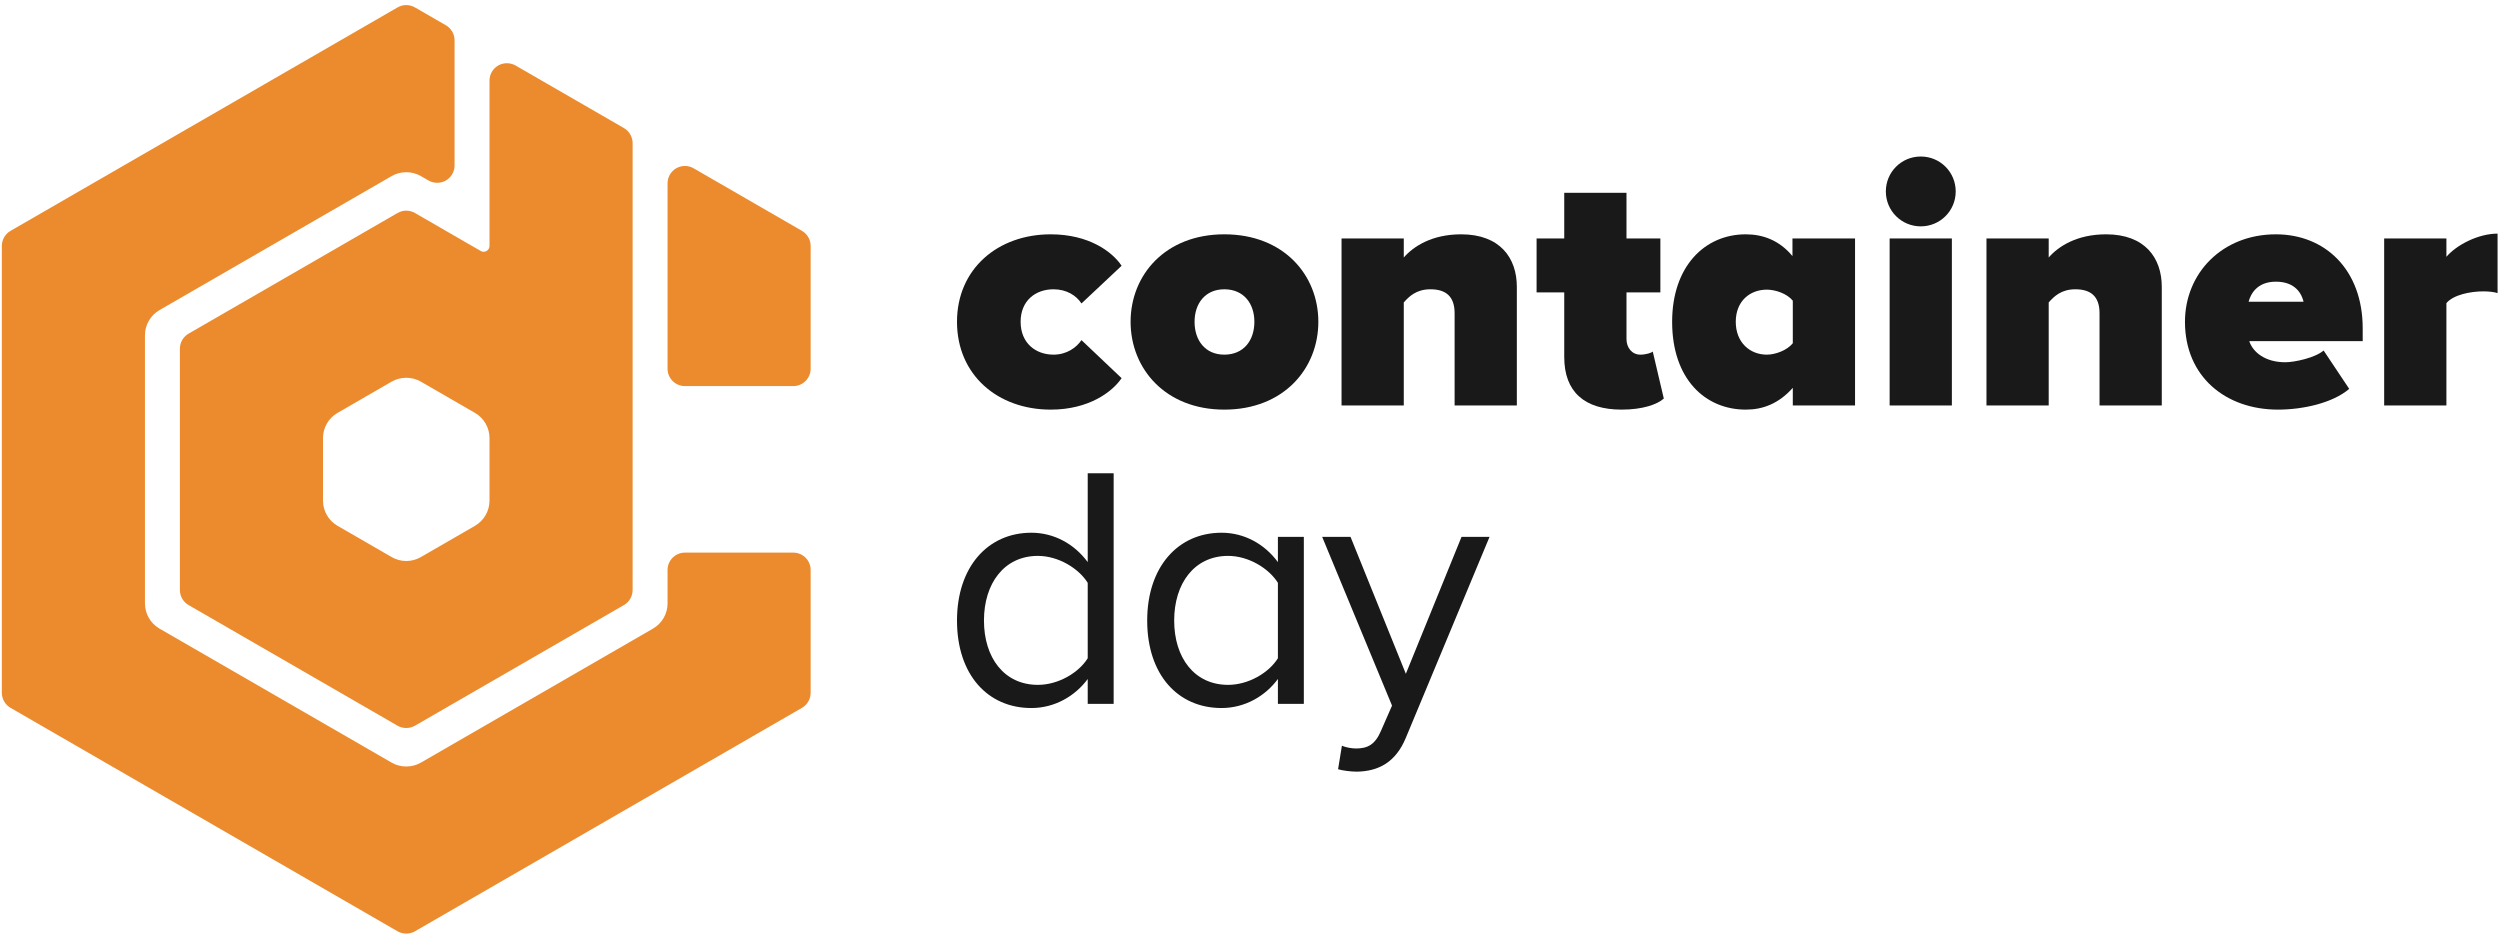
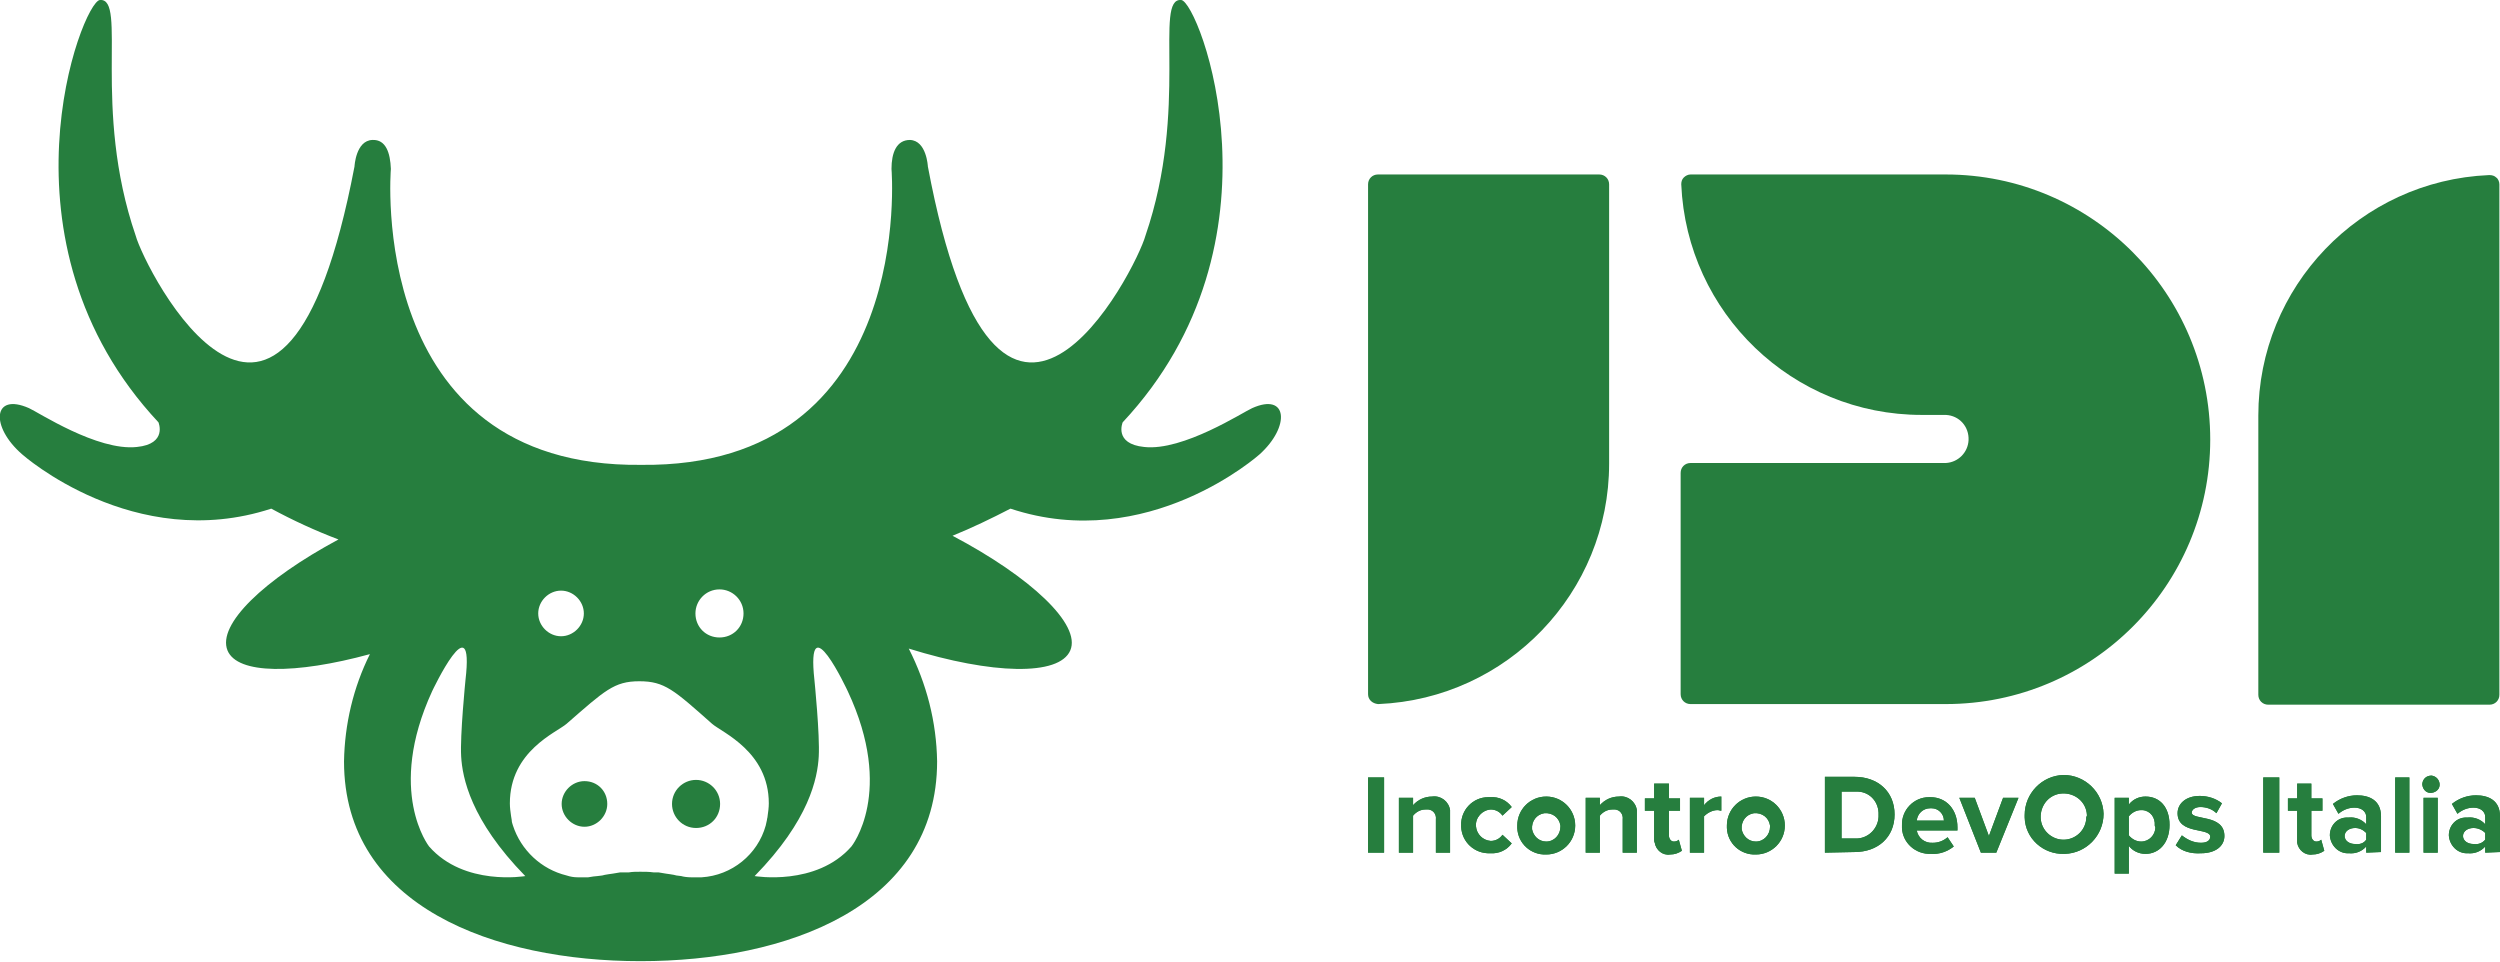
- <svg xmlns="http://www.w3.org/2000/svg" width="460px" height="172px" viewBox="0 0 460 172" version="1.1">
-   <defs />
-   <g id="Page-4" stroke="none" stroke-width="1" fill="none" fill-rule="evenodd">
-     <g id="containerday-CMYK" transform="translate(-191, -194)">
-       <g id="Group-175" transform="translate(0, -18)">
-         <path d="M336.966,313.681 L317.024,313.681 C315.261,313.681 313.83,315.114 313.83,316.875 L313.83,323.031 C313.83,324.935 312.806,326.709 311.154,327.662 L268.427,352.332 C266.8,353.268 264.706,353.271 263.076,352.333 L220.345,327.664 C218.698,326.71 217.671,324.936 217.671,323.031 L217.671,273.692 C217.671,271.787 218.698,270.012 220.345,269.059 L263.076,244.391 C264.7,243.452 266.806,243.453 268.425,244.39 L269.849,245.215 C270.821,245.772 272.073,245.773 273.047,245.213 C274.031,244.645 274.642,243.584 274.642,242.446 L274.642,219.419 C274.642,218.282 274.031,217.22 273.046,216.651 L267.347,213.362 C266.862,213.082 266.311,212.934 265.749,212.934 C265.19,212.934 264.639,213.082 264.151,213.364 L192.94,254.477 C191.952,255.047 191.34,256.109 191.34,257.244 L191.34,339.477 C191.34,340.614 191.952,341.674 192.94,342.244 L264.153,383.36 C265.128,383.922 266.383,383.92 267.347,383.36 L338.563,342.244 C339.548,341.676 340.159,340.615 340.159,339.477 L340.159,316.875 C340.159,315.114 338.726,313.681 336.966,313.681 Z M338.562,254.477 L318.621,242.965 C318.135,242.684 317.584,242.537 317.024,242.537 C316.464,242.537 315.912,242.684 315.426,242.965 C314.441,243.534 313.83,244.594 313.83,245.733 L313.83,279.846 C313.83,281.608 315.261,283.041 317.024,283.041 L336.966,283.041 C338.726,283.041 340.159,281.608 340.159,279.846 L340.159,257.244 C340.159,256.108 339.548,255.046 338.562,254.477 Z M278.395,287.973 C280.044,288.923 281.069,290.698 281.069,292.604 L281.069,304.118 C281.069,306.022 280.044,307.798 278.395,308.75 L268.427,314.506 C267.614,314.975 266.691,315.224 265.749,315.224 C264.813,315.224 263.888,314.975 263.076,314.506 L253.105,308.75 C251.454,307.797 250.432,306.022 250.432,304.118 L250.432,292.604 C250.432,290.7 251.454,288.923 253.105,287.973 L263.076,282.215 C264.709,281.276 266.802,281.28 268.427,282.215 L278.395,287.973 Z M265.749,250.762 C265.19,250.762 264.638,250.909 264.151,251.19 L225.698,273.391 C224.711,273.961 224.099,275.022 224.099,276.159 L224.099,320.563 C224.099,321.7 224.711,322.76 225.698,323.331 L264.153,345.532 C265.126,346.096 266.383,346.092 267.347,345.532 L305.803,323.331 C306.789,322.761 307.402,321.702 307.402,320.563 L307.402,238.334 C307.402,237.197 306.787,236.135 305.803,235.566 L285.862,224.053 C284.893,223.494 283.634,223.496 282.667,224.053 C281.683,224.623 281.069,225.685 281.069,226.821 L281.069,257.246 C281.069,257.631 280.864,257.987 280.531,258.179 C280.195,258.371 279.787,258.371 279.453,258.179 L267.347,251.19 C266.863,250.909 266.313,250.762 265.749,250.762 Z" id="Fill-154" fill="#EB8B2D" />
-         <path d="M384.837,265.229 C387.256,265.229 389.039,266.374 389.991,267.837 L397.374,260.903 C395.653,258.295 391.328,255.115 384.329,255.115 C374.597,255.115 367.087,261.475 367.087,271.211 C367.087,281.009 374.597,287.371 384.329,287.371 C391.328,287.371 395.653,284.125 397.374,281.58 L389.991,274.582 C389.039,275.983 387.256,277.255 384.837,277.255 C381.595,277.255 378.794,275.157 378.794,271.211 C378.794,267.266 381.595,265.229 384.837,265.229" id="Fill-156" fill="#1A1919" />
-         <path d="M416.272,277.255 C412.771,277.255 410.8,274.647 410.8,271.211 C410.8,267.837 412.771,265.229 416.272,265.229 C419.832,265.229 421.805,267.837 421.805,271.211 C421.805,274.647 419.832,277.255 416.272,277.255 M416.272,255.114 C405.394,255.114 399.029,262.621 399.029,271.211 C399.029,279.799 405.394,287.37 416.272,287.37 C427.216,287.37 433.575,279.799 433.575,271.211 C433.575,262.621 427.216,255.114 416.272,255.114" id="Fill-158" fill="#1A1919" />
-         <path d="M459.856,255.115 C454.45,255.115 451.079,257.34 449.296,259.377 L449.296,255.877 L437.843,255.877 L437.843,286.608 L449.296,286.608 L449.296,267.647 C450.251,266.567 451.587,265.229 454.196,265.229 C456.931,265.229 458.648,266.438 458.648,269.62 L458.648,286.608 L470.099,286.608 L470.099,264.785 C470.099,259.438 466.983,255.115 459.856,255.115" id="Fill-160" fill="#1A1919" />
-         <path d="M492.816,277.255 C491.293,277.255 490.274,275.983 490.274,274.39 L490.274,265.803 L496.509,265.803 L496.509,255.876 L490.274,255.876 L490.274,247.477 L478.82,247.477 L478.82,255.876 L473.732,255.876 L473.732,265.803 L478.82,265.803 L478.82,277.699 C478.82,284.125 482.574,287.37 489.381,287.37 C493.26,287.37 495.934,286.416 497.141,285.334 L495.107,276.682 C494.852,276.938 493.835,277.255 492.816,277.255" id="Fill-162" fill="#1A1919" />
-         <path d="M520.875,275.157 C519.793,276.491 517.633,277.256 516.103,277.256 C512.989,277.256 510.381,275.027 510.381,271.212 C510.381,267.393 512.989,265.295 516.103,265.295 C517.633,265.295 519.793,265.993 520.875,267.329 L520.875,275.157 Z M520.812,259.122 C518.398,256.196 515.342,255.115 512.225,255.115 C504.65,255.115 498.673,261.03 498.673,271.212 C498.673,281.773 504.779,287.371 512.225,287.371 C515.342,287.371 518.27,286.29 520.875,283.362 L520.875,286.608 L532.328,286.608 L532.328,255.877 L520.812,255.877 L520.812,259.122 Z" id="Fill-164" fill="#1A1919" />
-         <polygon id="Fill-166" fill="#1A1919" points="538.693 286.608 550.144 286.608 550.144 255.877 538.693 255.877" />
-         <path d="M544.422,240.798 C540.859,240.798 537.996,243.659 537.996,247.224 C537.996,250.785 540.859,253.651 544.422,253.651 C547.985,253.651 550.85,250.785 550.85,247.224 C550.85,243.659 547.985,240.798 544.422,240.798" id="Fill-168" fill="#1A1919" />
-         <path d="M578.524,255.115 C573.118,255.115 569.745,257.34 567.961,259.377 L567.961,255.877 L556.51,255.877 L556.51,286.608 L567.961,286.608 L567.961,267.647 C568.918,266.567 570.251,265.229 572.863,265.229 C575.597,265.229 577.314,266.438 577.314,269.62 L577.314,286.608 L588.767,286.608 L588.767,264.785 C588.767,259.438 585.653,255.115 578.524,255.115" id="Fill-169" fill="#1A1919" />
-         <path d="M604.741,267.52 C605.123,266.122 606.267,263.829 609.766,263.829 C613.458,263.829 614.539,266.184 614.857,267.52 L604.741,267.52 Z M609.766,255.115 C599.845,255.115 593.034,262.303 593.034,271.211 C593.034,281.327 600.542,287.371 610.149,287.371 C614.73,287.371 620.203,286.162 623.256,283.552 L618.545,276.491 C617.019,277.828 613.204,278.655 611.487,278.655 C607.728,278.655 605.506,276.745 604.87,274.774 L625.737,274.774 L625.737,272.418 C625.737,261.604 618.802,255.115 609.766,255.115 Z" id="Fill-170" fill="#1A1919" />
-         <path d="M641.139,259.248 L641.139,255.877 L629.686,255.877 L629.686,286.608 L641.139,286.608 L641.139,267.772 C642.409,266.249 645.528,265.611 647.946,265.611 C649.027,265.611 649.981,265.739 650.552,265.931 L650.552,254.987 C647.053,254.987 643.045,257.021 641.139,259.248" id="Fill-171" fill="#1A1919" />
-         <path d="M391.14,333.116 C389.486,335.788 385.731,338.014 381.976,338.014 C375.743,338.014 372.049,332.989 372.049,326.18 C372.049,319.374 375.743,314.284 381.976,314.284 C385.731,314.284 389.486,316.574 391.14,319.245 L391.14,333.116 Z M391.14,315.428 C388.657,312.055 384.904,310.022 380.768,310.022 C372.75,310.022 367.087,316.32 367.087,326.18 C367.087,336.169 372.75,342.278 380.768,342.278 C385.095,342.278 388.848,340.052 391.14,336.933 L391.14,341.515 L395.912,341.515 L395.912,299.078 L391.14,299.078 L391.14,315.428 Z" id="Fill-172" fill="#1A1919" />
-         <path d="M426.135,333.116 C424.481,335.788 420.728,338.014 416.972,338.014 C410.738,338.014 407.048,332.989 407.048,326.18 C407.048,319.374 410.738,314.284 416.972,314.284 C420.728,314.284 424.481,316.574 426.135,319.245 L426.135,333.116 Z M426.135,315.428 C423.655,312.055 419.9,310.022 415.763,310.022 C407.746,310.022 402.083,316.32 402.083,326.18 C402.083,336.169 407.746,342.278 415.763,342.278 C420.091,342.278 423.844,340.052 426.135,336.933 L426.135,341.515 L430.906,341.515 L430.906,310.784 L426.135,310.784 L426.135,315.428 Z" id="Fill-173" fill="#1A1919" />
-         <path d="M459.92,310.784 L449.677,335.979 L439.497,310.784 L434.279,310.784 L447.133,341.833 L445.099,346.478 C444.017,349.022 442.615,349.722 440.518,349.722 C439.753,349.722 438.61,349.532 437.909,349.213 L437.207,353.539 C438.035,353.794 439.626,353.985 440.647,353.985 C444.715,353.924 447.834,352.204 449.677,347.751 L465.075,310.784 L459.92,310.784 Z" id="Fill-174" fill="#1A1919" />
-       </g>
-     </g>
+ <svg xmlns="http://www.w3.org/2000/svg" version="1.1" id="Layer_1" x="0px" y="0px" viewBox="0 0 405.5 155.9" style="enable-background:new 0 0 405.5 155.9;" xml:space="preserve">
+   <style type="text/css">
+ 	.st0{fill:#267E3E;}
+ </style>
+   <g>
+     <rect x="221.9" y="126.1" class="st0" width="2.6" height="12.2" />
+     <path class="st0" d="M232.9,138.3v-5.4c0.1-0.8-0.4-1.5-1.2-1.6c-0.2,0-0.3,0-0.5,0c-0.8,0-1.5,0.4-2,1v6h-2.3v-8.9h2.3v1.2   c0.8-0.9,1.9-1.4,3.1-1.4c1.4-0.2,2.7,0.8,2.9,2.2c0,0.2,0,0.4,0,0.6v6.3L232.9,138.3L232.9,138.3z" />
+     <path class="st0" d="M237,133.9c-0.1-2.5,1.9-4.6,4.4-4.6c0.1,0,0.2,0,0.3,0c1.4-0.1,2.7,0.5,3.5,1.6l-1.5,1.4   c-0.4-0.6-1.1-1-1.9-1c-1.4,0.1-2.5,1.3-2.4,2.7c0.1,1.3,1.1,2.3,2.4,2.4c0.8,0,1.5-0.4,1.9-1l1.5,1.4c-0.8,1.1-2.1,1.7-3.5,1.6   c-2.5,0.1-4.6-1.8-4.7-4.3C237,134,237,133.9,237,133.9" />
+     <path class="st0" d="M246.1,133.9c0-2.6,2.1-4.7,4.7-4.7s4.7,2.1,4.7,4.7c0,2.6-2.1,4.7-4.7,4.7l0,0c-2.5,0.1-4.6-1.8-4.7-4.3   C246.1,134.1,246.1,134,246.1,133.9 M253.1,133.9c-0.2-1.3-1.3-2.1-2.6-2c-1.3,0.2-2.1,1.3-2,2.6c0.2,1.1,1.1,2,2.3,2   c1.3,0,2.3-1.1,2.3-2.4C253.1,134,253.1,133.9,253.1,133.9" />
+     <path class="st0" d="M263.2,138.3v-5.4c0.1-0.8-0.4-1.5-1.2-1.6c-0.2,0-0.3,0-0.5,0c-0.8,0-1.5,0.4-2,1v6h-2.3v-8.9h2.3v1.2   c0.8-0.9,1.9-1.4,3.1-1.4c1.4-0.2,2.7,0.8,2.9,2.2c0,0.2,0,0.4,0,0.6v6.3L263.2,138.3L263.2,138.3z" />
+     <path class="st0" d="M268.3,136.1v-4.6h-1.5v-2h1.5v-2.4h2.4v2.4h1.8v2h-1.8v4c0,0.5,0.3,1,0.8,1c0.3,0,0.6-0.1,0.8-0.3l0.5,1.8   c-0.6,0.4-1.2,0.6-1.9,0.6c-1.2,0.2-2.3-0.7-2.5-1.9C268.3,136.5,268.3,136.3,268.3,136.1" />
+     <path class="st0" d="M274.1,138.3v-8.9h2.3v1.2c0.7-0.9,1.7-1.4,2.8-1.4v2.3c-0.2,0-0.4-0.1-0.6-0.1c-0.8,0-1.6,0.4-2.2,1v5.9   H274.1z" />
+     <path class="st0" d="M280.1,133.9c0-2.6,2.1-4.7,4.7-4.7s4.7,2.1,4.7,4.7c0,2.6-2.1,4.7-4.7,4.7l0,0c-2.5,0.1-4.6-1.8-4.7-4.3   C280.1,134.1,280.1,134,280.1,133.9 M287.1,133.9c-0.2-1.3-1.3-2.1-2.6-2c-1.3,0.2-2.1,1.3-2,2.6c0.2,1.1,1.1,2,2.3,2   c1.3,0,2.3-1.1,2.3-2.4C287.1,134,287.1,133.9,287.1,133.9" />
+     <path class="st0" d="M296,138.3V126h4.8c3.8,0,6.5,2.4,6.5,6.1s-2.7,6.1-6.5,6.1L296,138.3z M304.7,132.2c0.1-2-1.3-3.7-3.3-3.8   c-0.2,0-0.4,0-0.5,0h-2.2v7.6h2.2c2,0.1,3.7-1.5,3.8-3.5C304.7,132.5,304.7,132.3,304.7,132.2" />
+     <path class="st0" d="M308.5,133.9c-0.1-2.5,1.9-4.6,4.4-4.6c0.1,0,0.1,0,0.2,0c2.6,0,4.4,2,4.4,4.9v0.5h-6.6c0.2,1.2,1.3,2.1,2.6,2   c0.9,0,1.7-0.3,2.4-0.9l1,1.5c-1,0.8-2.3,1.3-3.7,1.2c-2.5,0.1-4.6-1.8-4.7-4.2C308.5,134.1,308.5,134,308.5,133.9 M313.1,131.1   c-1.2,0-2.1,0.9-2.2,2h4.4c0-1.1-0.9-2-2-2C313.2,131.1,313.1,131.1,313.1,131.1" />
+     <polygon class="st0" points="321.3,138.3 317.8,129.4 320.3,129.4 322.6,135.6 324.9,129.4 327.4,129.4 323.8,138.3  " />
+     <path class="st0" d="M328.4,132.2c0-3.5,2.8-6.4,6.3-6.5c3.5,0,6.4,2.8,6.5,6.3c0,3.5-2.8,6.4-6.3,6.5h-0.1   c-3.4,0.1-6.3-2.5-6.4-5.9C328.4,132.5,328.4,132.3,328.4,132.2 M338.5,132.2c-0.1-2.1-1.9-3.6-4-3.5s-3.6,1.9-3.5,4   c0.1,2,1.8,3.5,3.7,3.5c2,0,3.7-1.6,3.7-3.7C338.5,132.4,338.5,132.3,338.5,132.2" />
+     <path class="st0" d="M345.3,137.2v4.5H343v-12.3h2.3v1.1c0.7-0.9,1.7-1.3,2.7-1.3c2.3,0,3.9,1.7,3.9,4.6s-1.7,4.7-3.9,4.7   C346.9,138.5,345.9,138,345.3,137.2 M349.5,133.9c0.1-1.3-0.7-2.4-2-2.5c-0.1,0-0.2,0-0.2,0c-0.8,0-1.5,0.4-2,1v3.1   c0.5,0.6,1.2,1,2,1c1.3,0,2.3-1.1,2.3-2.3C349.5,134,349.5,133.9,349.5,133.9" />
+     <path class="st0" d="M352.9,137.1l1-1.6c0.9,0.7,1.9,1.2,3.1,1.2c1,0,1.5-0.4,1.5-1c0-1.5-5.3-0.3-5.3-3.8c0-1.5,1.3-2.8,3.6-2.8   c1.3,0,2.6,0.4,3.6,1.2l-0.9,1.6c-0.7-0.7-1.7-1-2.6-1c-0.8,0-1.4,0.4-1.4,0.9c0,1.3,5.3,0.2,5.3,3.8c0,1.6-1.4,2.8-3.8,2.8   C355.4,138.5,353.9,138.1,352.9,137.1" />
+     <rect x="367.1" y="126.1" class="st0" width="2.6" height="12.2" />
+     <path class="st0" d="M372.6,136.1v-4.6h-1.5v-2h1.5v-2.4h2.3v2.4h1.8v2h-1.8v4c0,0.5,0.3,1,0.8,1c0.3,0,0.6-0.1,0.8-0.3l0.5,1.8   c-0.6,0.4-1.2,0.6-1.9,0.6c-1.2,0.2-2.3-0.7-2.5-1.9C372.6,136.5,372.6,136.3,372.6,136.1" />
+     <path class="st0" d="M383.8,138.3v-1c-0.7,0.8-1.7,1.2-2.8,1.1c-1.7,0.1-3-1.3-3.1-2.9l0,0c0-1.6,1.2-2.9,2.8-2.9   c0.1,0,0.2,0,0.3,0c1-0.1,2.1,0.3,2.8,1.1v-1.2c0-0.9-0.8-1.5-1.9-1.5c-1,0-1.9,0.4-2.6,1l-0.9-1.6c1.1-0.9,2.5-1.4,3.9-1.4   c2,0,3.9,0.8,3.9,3.4v5.8L383.8,138.3L383.8,138.3z M383.8,136.2v-1.1c-0.5-0.5-1.1-0.8-1.8-0.8c-0.9,0-1.7,0.5-1.7,1.3   s0.8,1.3,1.7,1.3C382.7,137,383.4,136.8,383.8,136.2" />
+     <rect x="388.5" y="126.1" class="st0" width="2.3" height="12.2" />
+     <path class="st0" d="M392.9,127.1c0.1-0.8,0.7-1.3,1.5-1.3c0.7,0.1,1.2,0.6,1.3,1.3c0.1,0.8-0.5,1.4-1.3,1.5s-1.4-0.5-1.5-1.3   C392.9,127.2,392.9,127.2,392.9,127.1 M393.1,129.4h2.3v8.9h-2.3V129.4z" />
+     <path class="st0" d="M403.1,138.3v-1c-0.7,0.8-1.7,1.2-2.8,1.1c-1.7,0.1-3-1.3-3.1-2.9l0,0c0-1.6,1.2-2.9,2.8-2.9   c0.1,0,0.2,0,0.3,0c1-0.1,2.1,0.3,2.8,1.1v-1.2c0-0.9-0.8-1.5-1.9-1.5c-1,0-1.9,0.4-2.6,1l-0.9-1.6c1.1-0.9,2.5-1.4,3.9-1.4   c2,0,3.9,0.8,3.9,3.4v5.8L403.1,138.3L403.1,138.3z M403.1,136.2v-1.1c-0.5-0.5-1.2-0.8-1.9-0.8c-0.9,0-1.7,0.5-1.7,1.3   s0.8,1.3,1.7,1.3C401.9,137,402.6,136.8,403.1,136.2" />
+     <path class="st0" d="M259.4,28.3h-35.9c-0.9,0-1.6,0.7-1.6,1.6l0,0v82.7c0,0.9,0.7,1.5,1.6,1.6h0.1c20.9-0.9,37.4-18.1,37.4-39   V29.9C261,29,260.3,28.3,259.4,28.3L259.4,28.3" />
+     <path class="st0" d="M315.6,28.3h-41.4c-0.4,0-0.8,0.2-1.1,0.5c-0.3,0.3-0.4,0.7-0.4,1.1c0.9,20.9,18.1,37.4,39,37.4h3.9   c2.2,0.1,3.8,1.9,3.7,4.1c-0.1,2-1.7,3.6-3.7,3.7h-41.4c-0.9,0-1.6,0.7-1.6,1.6v35.9c0,0.9,0.7,1.6,1.6,1.6h41.4   c23.7,0,42.9-19.2,42.9-42.9S339.3,28.3,315.6,28.3" />
+     <path class="st0" d="M404.9,28.8c-0.3-0.3-0.7-0.4-1.1-0.4h-0.1c-20.9,0.9-37.4,18.1-37.4,39v45.3c0,0.9,0.7,1.6,1.6,1.6h35.9   c0.9,0,1.6-0.7,1.6-1.6V29.9C405.4,29.5,405.2,29,404.9,28.8" />
+     <rect x="221.9" y="126.1" class="st0" width="2.6" height="12.2" />
+     <path class="st0" d="M232.9,138.3v-5.4c0.1-0.8-0.4-1.5-1.2-1.6c-0.2,0-0.3,0-0.5,0c-0.8,0-1.5,0.4-2,1v6h-2.3v-8.9h2.3v1.2   c0.8-0.9,1.9-1.4,3.1-1.4c1.4-0.2,2.7,0.8,2.9,2.2c0,0.2,0,0.4,0,0.6v6.3L232.9,138.3L232.9,138.3z" />
+     <path class="st0" d="M237,133.9c-0.1-2.5,1.9-4.6,4.4-4.6c0.1,0,0.2,0,0.3,0c1.4-0.1,2.7,0.5,3.5,1.6l-1.5,1.4   c-0.4-0.6-1.1-1-1.9-1c-1.4,0.1-2.5,1.3-2.4,2.7c0.1,1.3,1.1,2.3,2.4,2.4c0.8,0,1.5-0.4,1.9-1l1.5,1.4c-0.8,1.1-2.1,1.7-3.5,1.6   c-2.5,0.1-4.6-1.8-4.7-4.3C237,134,237,133.9,237,133.9" />
+     <path class="st0" d="M246.1,133.9c0-2.6,2.1-4.7,4.7-4.7s4.7,2.1,4.7,4.7c0,2.6-2.1,4.7-4.7,4.7l0,0c-2.5,0.1-4.6-1.8-4.7-4.3   C246.1,134.1,246.1,134,246.1,133.9 M253.1,133.9c-0.2-1.3-1.3-2.1-2.6-2c-1.3,0.2-2.1,1.3-2,2.6c0.2,1.1,1.1,2,2.3,2   c1.3,0,2.3-1.1,2.3-2.4C253.1,134,253.1,133.9,253.1,133.9" />
+     <path class="st0" d="M263.2,138.3v-5.4c0.1-0.8-0.4-1.5-1.2-1.6c-0.2,0-0.3,0-0.5,0c-0.8,0-1.5,0.4-2,1v6h-2.3v-8.9h2.3v1.2   c0.8-0.9,1.9-1.4,3.1-1.4c1.4-0.2,2.7,0.8,2.9,2.2c0,0.2,0,0.4,0,0.6v6.3L263.2,138.3L263.2,138.3z" />
+     <path class="st0" d="M268.3,136.1v-4.6h-1.5v-2h1.5v-2.4h2.4v2.4h1.8v2h-1.8v4c0,0.5,0.3,1,0.8,1c0.3,0,0.6-0.1,0.8-0.3l0.5,1.8   c-0.6,0.4-1.2,0.6-1.9,0.6c-1.2,0.2-2.3-0.7-2.5-1.9C268.3,136.5,268.3,136.3,268.3,136.1" />
+     <path class="st0" d="M274.1,138.3v-8.9h2.3v1.2c0.7-0.9,1.7-1.4,2.8-1.4v2.3c-0.2,0-0.4-0.1-0.6-0.1c-0.8,0-1.6,0.4-2.2,1v5.9   H274.1z" />
+     <path class="st0" d="M280.1,133.9c0-2.6,2.1-4.7,4.7-4.7s4.7,2.1,4.7,4.7c0,2.6-2.1,4.7-4.7,4.7l0,0c-2.5,0.1-4.6-1.8-4.7-4.3   C280.1,134.1,280.1,134,280.1,133.9 M287.1,133.9c-0.2-1.3-1.3-2.1-2.6-2c-1.3,0.2-2.1,1.3-2,2.6c0.2,1.1,1.1,2,2.3,2   c1.3,0,2.3-1.1,2.3-2.4C287.1,134,287.1,133.9,287.1,133.9" />
+     <path class="st0" d="M296,138.3V126h4.8c3.8,0,6.5,2.4,6.5,6.1s-2.7,6.1-6.5,6.1L296,138.3z M304.7,132.2c0.1-2-1.3-3.7-3.3-3.8   c-0.2,0-0.4,0-0.5,0h-2.2v7.6h2.2c2,0.1,3.7-1.5,3.8-3.5C304.7,132.5,304.7,132.3,304.7,132.2" />
+     <path class="st0" d="M308.5,133.9c-0.1-2.5,1.9-4.6,4.4-4.6c0.1,0,0.1,0,0.2,0c2.6,0,4.4,2,4.4,4.9v0.5h-6.6c0.2,1.2,1.3,2.1,2.6,2   c0.9,0,1.7-0.3,2.4-0.9l1,1.5c-1,0.8-2.3,1.3-3.7,1.2c-2.5,0.1-4.6-1.8-4.7-4.2C308.5,134.1,308.5,134,308.5,133.9 M313.1,131.1   c-1.2,0-2.1,0.9-2.2,2h4.4c0-1.1-0.9-2-2-2C313.2,131.1,313.1,131.1,313.1,131.1" />
+     <polygon class="st0" points="321.3,138.3 317.8,129.4 320.3,129.4 322.6,135.6 324.9,129.4 327.4,129.4 323.8,138.3  " />
+     <path class="st0" d="M328.4,132.2c0-3.5,2.8-6.4,6.3-6.5c3.5,0,6.4,2.8,6.5,6.3c0,3.5-2.8,6.4-6.3,6.5h-0.1   c-3.4,0.1-6.3-2.5-6.4-5.9C328.4,132.5,328.4,132.3,328.4,132.2 M338.5,132.2c-0.1-2.1-1.9-3.6-4-3.5s-3.6,1.9-3.5,4   c0.1,2,1.8,3.5,3.7,3.5c2,0,3.7-1.6,3.7-3.7C338.5,132.4,338.5,132.3,338.5,132.2" />
+     <path class="st0" d="M345.3,137.2v4.5H343v-12.3h2.3v1.1c0.7-0.9,1.7-1.3,2.7-1.3c2.3,0,3.9,1.7,3.9,4.6s-1.7,4.7-3.9,4.7   C346.9,138.5,345.9,138,345.3,137.2 M349.5,133.9c0.1-1.3-0.7-2.4-2-2.5c-0.1,0-0.2,0-0.2,0c-0.8,0-1.5,0.4-2,1v3.1   c0.5,0.6,1.2,1,2,1c1.3,0,2.3-1.1,2.3-2.3C349.5,134,349.5,133.9,349.5,133.9" />
+     <path class="st0" d="M352.9,137.1l1-1.6c0.9,0.7,1.9,1.2,3.1,1.2c1,0,1.5-0.4,1.5-1c0-1.5-5.3-0.3-5.3-3.8c0-1.5,1.3-2.8,3.6-2.8   c1.3,0,2.6,0.4,3.6,1.2l-0.9,1.6c-0.7-0.7-1.7-1-2.6-1c-0.8,0-1.4,0.4-1.4,0.9c0,1.3,5.3,0.2,5.3,3.8c0,1.6-1.4,2.8-3.8,2.8   C355.4,138.5,353.9,138.1,352.9,137.1" />
+     <rect x="367.1" y="126.1" class="st0" width="2.6" height="12.2" />
+     <path class="st0" d="M372.6,136.1v-4.6h-1.5v-2h1.5v-2.4h2.3v2.4h1.8v2h-1.8v4c0,0.5,0.3,1,0.8,1c0.3,0,0.6-0.1,0.8-0.3l0.5,1.8   c-0.6,0.4-1.2,0.6-1.9,0.6c-1.2,0.2-2.3-0.7-2.5-1.9C372.6,136.5,372.6,136.3,372.6,136.1" />
+     <path class="st0" d="M383.8,138.3v-1c-0.7,0.8-1.7,1.2-2.8,1.1c-1.7,0.1-3-1.3-3.1-2.9l0,0c0-1.6,1.2-2.9,2.8-2.9   c0.1,0,0.2,0,0.3,0c1-0.1,2.1,0.3,2.8,1.1v-1.2c0-0.9-0.8-1.5-1.9-1.5c-1,0-1.9,0.4-2.6,1l-0.9-1.6c1.1-0.9,2.5-1.4,3.9-1.4   c2,0,3.9,0.8,3.9,3.4v5.8L383.8,138.3L383.8,138.3z M383.8,136.2v-1.1c-0.5-0.5-1.1-0.8-1.8-0.8c-0.9,0-1.7,0.5-1.7,1.3   s0.8,1.3,1.7,1.3C382.7,137,383.4,136.8,383.8,136.2" />
+     <rect x="388.5" y="126.1" class="st0" width="2.3" height="12.2" />
+     <path class="st0" d="M392.9,127.1c0.1-0.8,0.7-1.3,1.5-1.3c0.7,0.1,1.2,0.6,1.3,1.3c0.1,0.8-0.5,1.4-1.3,1.5s-1.4-0.5-1.5-1.3   C392.9,127.2,392.9,127.2,392.9,127.1 M393.1,129.4h2.3v8.9h-2.3V129.4z" />
+     <path class="st0" d="M403.1,138.3v-1c-0.7,0.8-1.7,1.2-2.8,1.1c-1.7,0.1-3-1.3-3.1-2.9l0,0c0-1.6,1.2-2.9,2.8-2.9   c0.1,0,0.2,0,0.3,0c1-0.1,2.1,0.3,2.8,1.1v-1.2c0-0.9-0.8-1.5-1.9-1.5c-1,0-1.9,0.4-2.6,1l-0.9-1.6c1.1-0.9,2.5-1.4,3.9-1.4   c2,0,3.9,0.8,3.9,3.4v5.8L403.1,138.3L403.1,138.3z M403.1,136.2v-1.1c-0.5-0.5-1.2-0.8-1.9-0.8c-0.9,0-1.7,0.5-1.7,1.3   s0.8,1.3,1.7,1.3C401.9,137,402.6,136.8,403.1,136.2" />
+     <path class="st0" d="M203.1,66.2c-1.4,0.6-11.2,7-17.5,6.3c-5-0.5-3.5-4-3.5-4l0,0c27.4-29.3,12.4-68.2,9.5-68.5   c-4.5-0.4,1.3,17.5-5.8,38.2c-1.5,5.5-23.9,49.6-35.3-11.2c0,0-0.2-4.2-2.9-4.3c-2.2,0-3,2.1-3,4.7c0,0,4.1,48.5-40.6,48   c-44.7,0.5-40.6-48-40.6-48c-0.1-2.6-0.8-4.8-3-4.7c-2.7,0.1-2.9,4.3-2.9,4.3C45.9,87.8,23.5,43.7,22,38.2   C14.9,17.5,20.7-0.4,16.2,0c-2.9,0.3-17.9,39.2,9.5,68.5l0,0c0,0,1.5,3.5-3.5,4c-6.4,0.7-16.1-5.7-17.5-6.3c-5.9-2.6-6.3,3-1.1,7.5   c0,0,18.1,16.1,40.4,8.8c3.5,1.9,7.2,3.6,10.9,5c-12.1,6.5-19.7,13.8-18,18c1.6,3.9,11,3.9,23.1,0.6c-2.7,5.4-4.1,11.4-4.2,17.4   c0,23.6,24.5,32.4,48.1,32.4s48.1-8.8,48.1-32.4c-0.1-6.4-1.7-12.6-4.6-18.3c13.5,4.2,24.4,4.5,26.2,0.3s-6.4-11.9-19.1-18.6   c3.2-1.3,6.3-2.8,9.4-4.4c22.3,7.4,40.4-8.8,40.4-8.8C209.3,69.2,208.9,63.6,203.1,66.2 M116.7,95.6c2.1,0,3.9,1.7,3.9,3.9   s-1.7,3.9-3.9,3.9s-3.9-1.7-3.9-3.9l0,0C112.8,97.4,114.5,95.6,116.7,95.6 M91,95.8c2,0,3.7,1.7,3.7,3.7s-1.7,3.7-3.7,3.7   s-3.7-1.7-3.7-3.7S89,95.8,91,95.8L91,95.8 M69.6,137.3c0,0-7-8.9,0.5-25.2c0,0,6.9-14.6,5.4-1.8c0,0-0.9,9-0.7,12.4   s1.5,10.3,10.4,19.4C85.2,142.1,75.3,143.8,69.6,137.3 M113.8,142.3c-0.3,0-0.6,0-0.9,0h-0.4h-0.4c-0.6,0-1.3-0.1-1.6-0.2l-0.8-0.1   l-0.4-0.1l-0.6-0.1l-0.7-0.1l-0.6-0.1l-0.6-0.1h-0.3H106c-0.7-0.1-1.4-0.1-2-0.1h-0.3c-0.5,0-1.1,0-1.7,0.1h-0.6h-0.5h-0.3   l-0.6,0.1l-0.6,0.1l-0.7,0.1l-0.6,0.1l-0.4,0.1l-0.8,0.1c-0.2,0-1,0.1-1.5,0.2H95h-0.4c-0.3,0-0.6,0-0.9,0c-0.6,0-1.2-0.1-1.8-0.3   c-4.1-1-7.4-4.1-8.7-8.1c-0.1-0.3-0.2-0.6-0.2-0.9l-0.1-0.6c-0.1-0.7-0.2-1.4-0.2-2.1c0-8.5,7.6-11.5,9.2-12.9   c6.2-5.4,7.7-6.9,11.8-6.9s5.6,1.4,11.8,6.9c1.6,1.4,9.2,4.5,9.2,12.9c0,0.7-0.1,1.4-0.2,2.1c0,0.2-0.1,0.4-0.1,0.6   c-0.1,0.3-0.1,0.6-0.2,0.9C122.9,138.6,118.7,142,113.8,142.3 M138.1,137.3c-5.7,6.5-15.7,4.8-15.7,4.8   c8.9-9.1,10.2-15.9,10.4-19.4s-0.7-12.4-0.7-12.4c-1.4-12.8,5.4,1.8,5.4,1.8C145.2,128.5,138.1,137.3,138.1,137.3" />
+     <path class="st0" d="M94.8,126.7c-2,0-3.7,1.7-3.7,3.7s1.7,3.7,3.7,3.7s3.7-1.7,3.7-3.7l0,0C98.5,128.3,96.9,126.7,94.8,126.7" />
+     <path class="st0" d="M112.9,126.5c-2.1,0-3.9,1.7-3.9,3.9c0,2.1,1.7,3.9,3.9,3.9s3.9-1.7,3.9-3.9l0,0   C116.8,128.2,115,126.5,112.9,126.5" />
  </g>
</svg>
